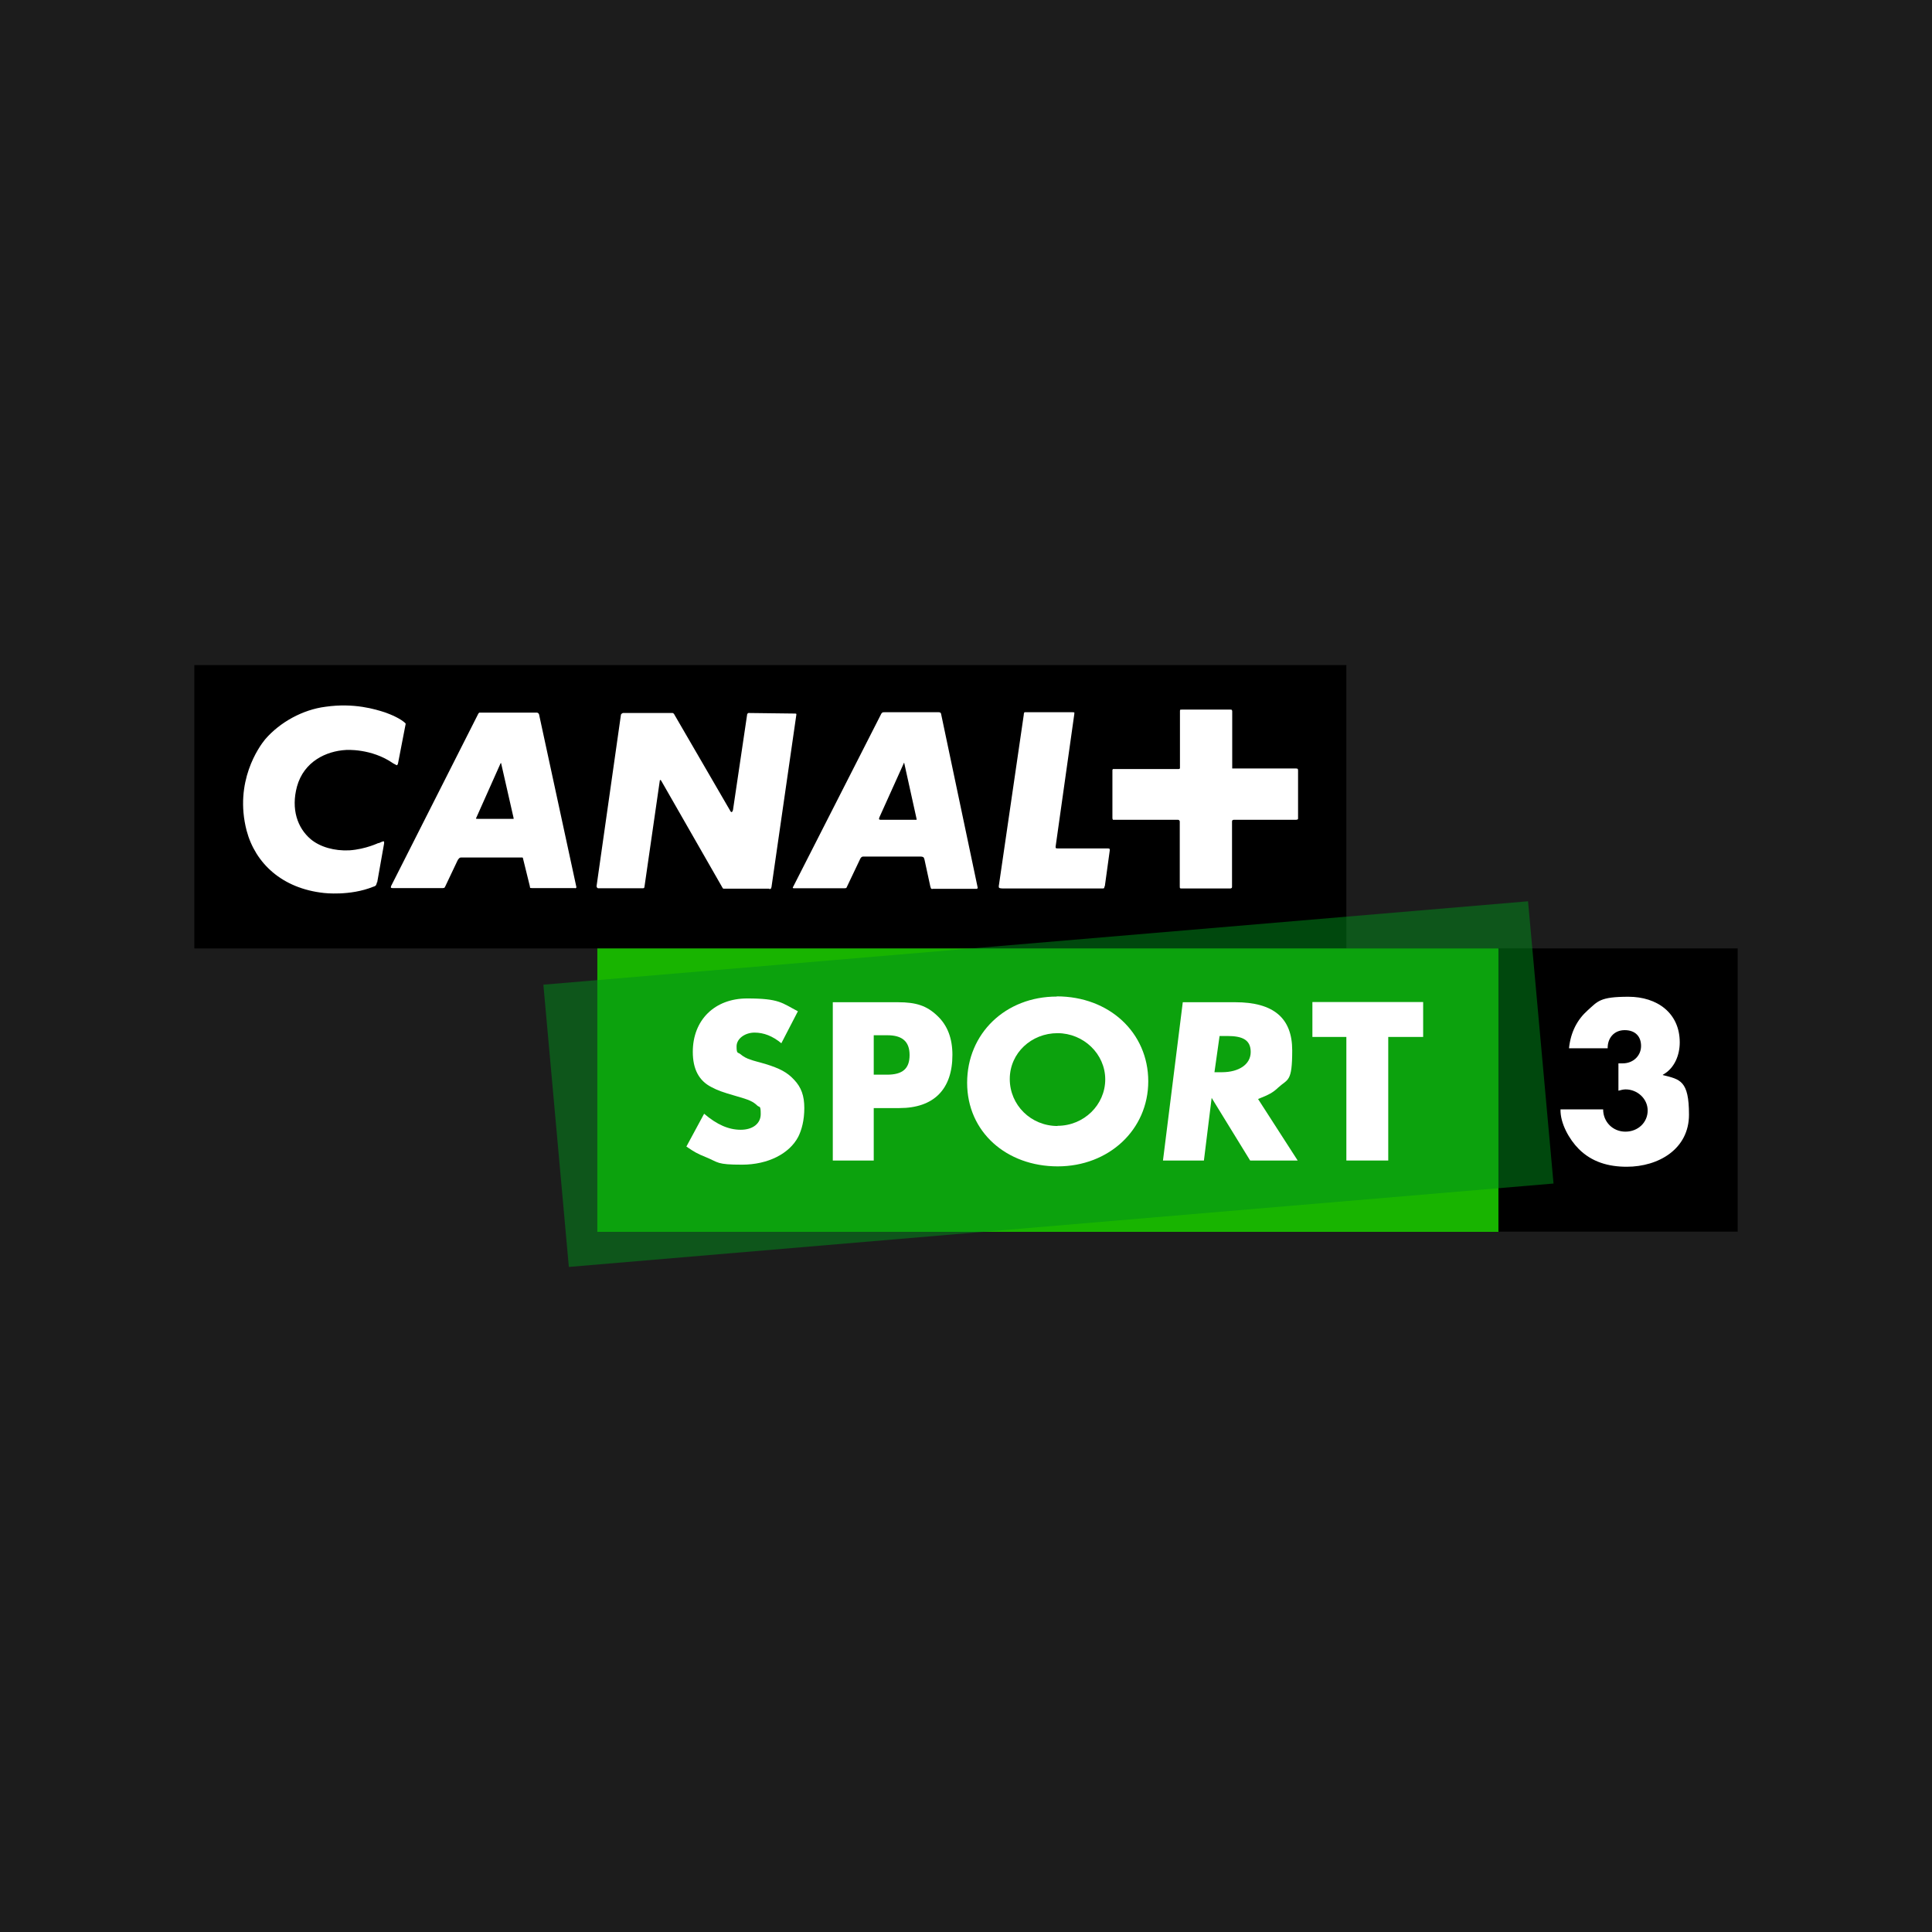
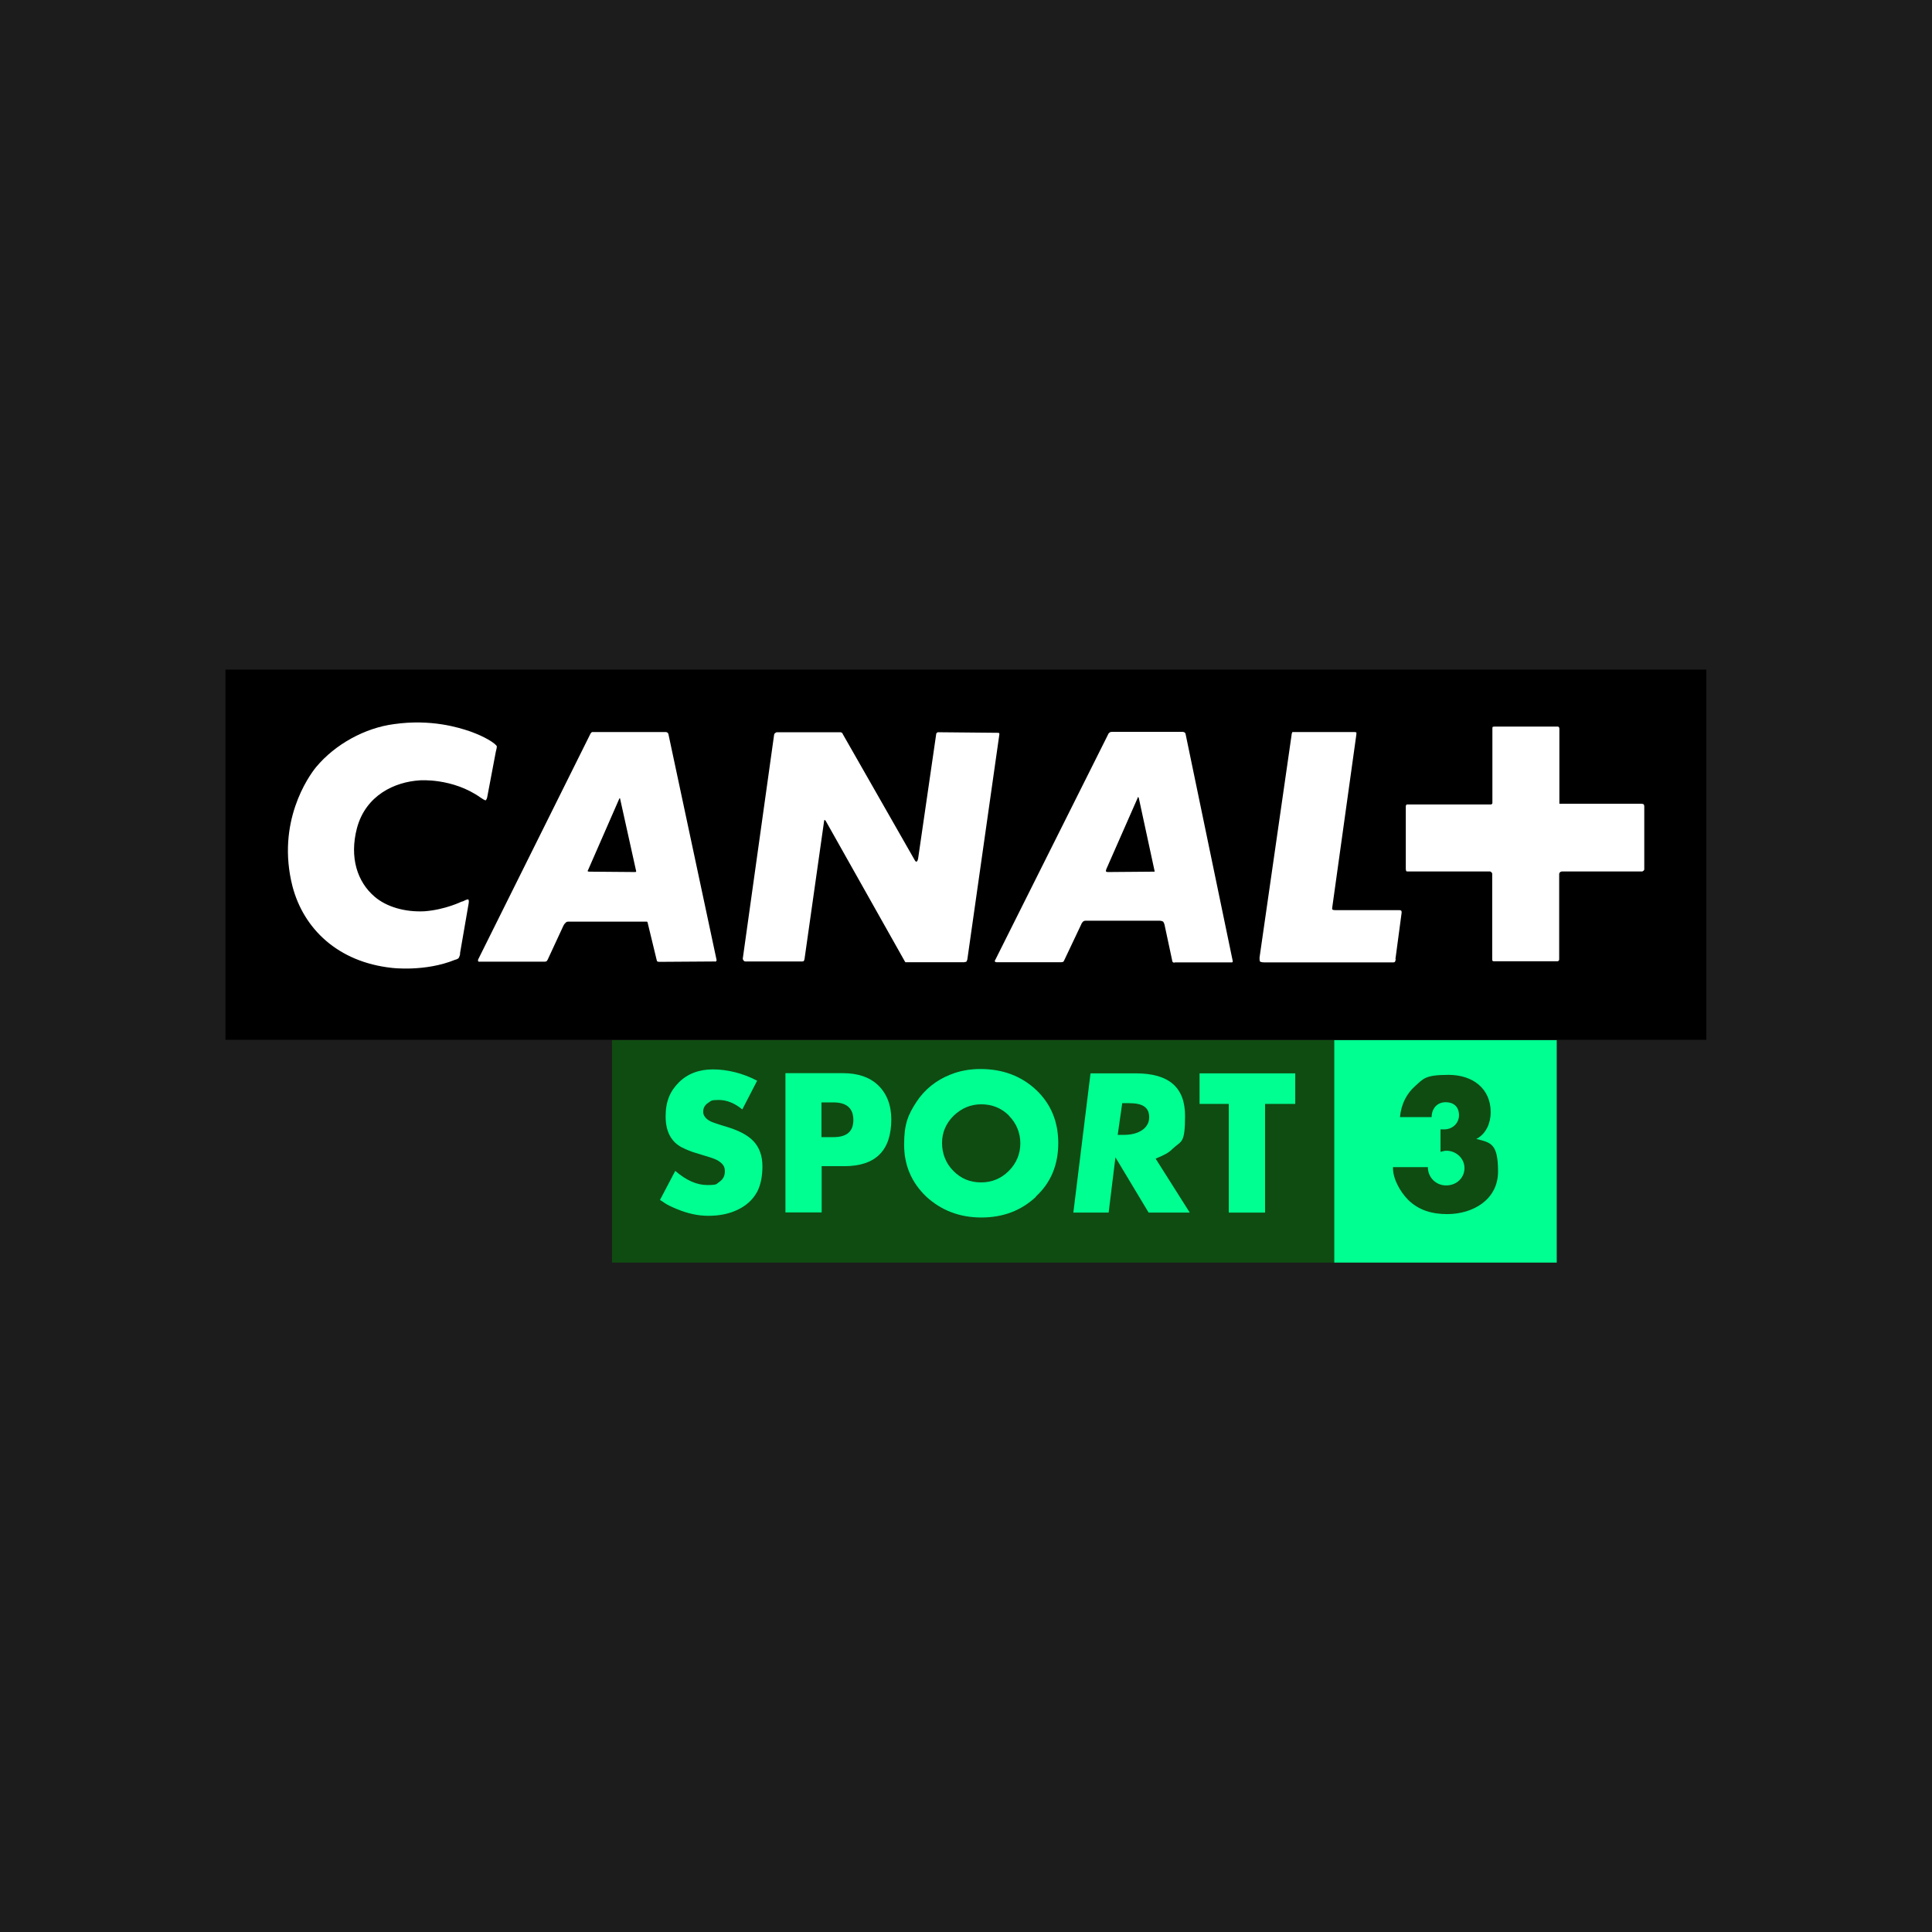
<svg xmlns="http://www.w3.org/2000/svg" version="1.1" viewBox="0 0 1024 1024">
  <defs>
    <style>
      .cls-1 {
        fill: #1c1c1c;
      }

      .cls-2 {
+         fill: #00ff91;
+       }
+ 
+       .cls-3 {
        fill: #fff;
      }

-       .cls-3 {
-         opacity: .5;
-       }
- 
      .cls-4 {
-         fill: #18b400;
-       }
- 
-       .cls-5 {
-         fill: #008f1a;
+         fill: #0f4c11;
      }
    </style>
  </defs>
  <g>
    <g id="Vrstva_1">
-       <rect class="cls-1" width="1024" height="1024" />
+       <g id="Vrstva_1-2" data-name="Vrstva_1">
+         <rect class="cls-1" width="1024" height="1024" />
+       </g>
      <g>
-         <polygon points="921 502.7 921 652.8 794.2 652.8 778.8 640.2 778.8 516.4 794.2 502.7 921 502.7" />
-         <g>
-           <rect id="rect1082" x="103" y="352.5" width="610.6" height="150.2" />
-           <path id="path1084" class="cls-2" d="M199.8,467.5c-.1,1-.6,1.8-.6,1.8,0,0-.5.5-1.4.7-12.3,5-26.1,3.3-26.1,3.3-22.3-2.4-36.4-15.8-41-33.1-6.7-25.9,6.6-44.4,9.8-48.3,7.9-9.2,20.1-15.8,32-17.3,15.3-2.2,26.6,1.4,31.3,2.9,0,0,5.2,1.7,9,4.2,1.9,1.3,2.2,1.8,2.2,1.8,0,0,.1.2-.4,2.3l-3.6,18.6c-.1.8-.6,1.2-.6,1.2,0,0-.3,0-2-1-11.6-8.1-25.1-7.1-25.1-7.1-10.3.6-22.2,6-25.9,19.4-3.2,11.9.2,21.9,7.3,27.9,4.9,4.1,12.5,6.3,20.5,5.9,8.8-.6,15.7-4.1,15.2-3.8,0,0,.4,0,.8-.2,1.8-.9,2.2-.8,2.2-.8,0,0,.4.4.1,1.6l-3.6,20.3h0Z" />
-           <path id="path1086" class="cls-2" d="M265.6,404.4s-.1,0-.3.2l-12.8,28.7c-.3.4-.2.6-.2.6,0,0,.2.1.8.1h18.9c.1.1.2,0,.2,0,0,0,.1-.1,0-.5l-6.6-29c0-.2,0-.2,0-.2M304.8,470.7h-22.9c-.5,0-.9-.1-.9-.1,0,0-.1-.1-.2-1l-3.6-14.6c0-.4-.3-.5-.3-.5h-32.6c-.7,0-1,.5-1,.5,0,0-.5.4-.9,1.3l-6.4,13.5c-.3.5-.4.7-.4.7,0,0-.4.2-.8.2h-26.7c-.7,0-.9-.2-.9-.2,0,0-.1-.4.1-.9l46.2-91.3c.3-.5.6-.6.6-.6h30.4c.5,0,.9.4.9.4,0,0,.1.1.3.5l19.8,91.6c0,.4-.3.5-.3.5,0,0-.1.1-.4.1" />
-           <path id="path1088" class="cls-2" d="M407.7,471h-24.3s-.1-.1-.3-.2l-32.7-57.1c-.3-.3-.4-.3-.4-.3,0,0-.3,0-.3.4l-8.1,56.1c-.1.7-.3.8-.3.8,0,0-.3.1-.7.1h-23.4c-.4,0-.6-.2-.6-.2,0,0-.5-.5-.4-1l12.9-90.7c.1-.5.4-.6.4-.6,0,0,.4-.4.8-.4h26.1c.4,0,.6.3.6.3,0,0,.3.1.4.5l29.5,50.8c.5,1.1.9.9.9.9,0,0,.4,0,.7-1.1l7.5-50.6c0-.4.3-.5.3-.5,0,0,.1-.3.5-.3l24.6.3c.5,0,.6.1.6.1,0,0,.1.1.1.4l-13.2,91.5c-.1.5-.4.9-.4.9,0,0-.1.1-.8.1" />
-           <path id="path1090" class="cls-2" d="M479.2,404.1s0,0-.2.5l-12.9,28.6c-.3.9-.2,1-.2,1,0,0,.4.3.7.3h19c0,0,.2,0,.2,0,0,0,.1-.1,0-.5l-6.5-29.4c0-.4-.3-.4-.3-.4M517.9,471.1h-23.6c-.5.3-.9-.3-.9-.3,0,0,0,0-.3-.9l-3.1-14.3c-.2-.8-.5-1.2-.5-1.2,0,0-.6-.4-1.4-.4h-30.6c-.6,0-1,.4-1,.4,0,0-.5.5-.8,1.3l-6.9,14.5c-.1.4-.4.5-.4.5,0,0-.5.1-.8.1h-26.5c-.6.1-.9-.2-.9-.2,0,0-.1-.2.3-.8l46.7-91.7c.3-.1.5-.5.5-.5,0,0,.3-.1,1-.1h28.9c.7,0,1,.4,1,.4,0,0,.1.1.2.5l19.4,92.1c0,.2-.1.4-.1.4,0,0,0,.1-.4.1" />
-           <path id="path1092" class="cls-2" d="M585.5,469.7c-.2.8-.3,1-.3,1,0,0-.1.2-.8.2h-53c-1.6,0-1.9-.4-1.9-.4,0,0-.3-.5,0-1.7l13.1-89.8c0-1.1.4-1.5.4-1.5h25.5c.7,0,.9.1.9.1,0,0,.1.4,0,.9l-9.9,70.2c-.1.8.3.9.3.9,0,0,.3.1,1.3.1h26.2c.5,0,.8.2.8.2,0,0,.1.1.1.8l-2.6,18.9h0Z" />
-           <path id="path1094" class="cls-2" d="M687.5,434.2s0,.3-.5.3h-32.9c-.5,0-.8.2-.8.2,0,0-.3.1-.3.8v34.6c0,.5-.3.6-.3.6,0,0-.2.2-.6.2h-26.1c-.4,0-.6-.2-.6-.2,0,0-.1-.1-.1-.8v-34.5c0-.4-.4-.7-.4-.7,0,0-.2-.2-.5-.2h-33.7c-.6,0-.8,0-.8,0,0,0-.3-.3-.3-1v-25.3c0-.3.3-.6.3-.6,0,0,.1,0,.4,0h34.5c.3,0,.3-.1.3-.1,0,0,.3-.1.3-.4v-30.3c0-.3.1-.6.1-.6,0,0,.2-.1,1-.1h25.6c.5,0,.7.1.7.1,0,0,.3.3.3.8v30.3h33.4c.9,0,1.1.1,1.1.1,0,0,.4.1.4.9v25.6c0,.3-.4.6-.4.6" />
-         </g>
-         <g>
-           <rect id="rect1068" class="cls-4" x="316.6" y="502.7" width="477.6" height="150.2" />
-           <g id="g1080" class="cls-3">
-             <g id="g1078">
-               <polygon id="rect1076" class="cls-5" points="288 521.9 809.9 477.7 823.4 627.3 301.5 671.5 288 521.9" />
-             </g>
-           </g>
-           <g>
-             <path id="path1096" class="cls-2" d="M687.8,615.1h-25.2l-20.4-33.2-4.1,33.2h-21.7l10.5-83.9h27.8c20.3,0,30.2,8.4,30.2,25.5s-2.3,15-7.5,19.8c-2.7,2.6-5,3.8-10.6,6l21,32.6ZM643.7,568.3h3.9c9.1,0,15.3-4.2,15.3-10.7s-4.4-8.5-12.4-8.5h-4.1l-2.7,19.1h0Z" />
-             <polygon id="polygon1098" class="cls-2" points="754.3 549.6 735.8 549.6 735.8 615.1 713.6 615.1 713.6 549.6 695.6 549.6 695.6 531.1 754.3 531.1 754.3 549.6" />
-             <path id="path1100" class="cls-2" d="M414.2,553c-4.7-3.9-9.4-5.7-14.3-5.7s-9.5,3.1-9.5,7.3.7,3,2,4.1c1.5,1.3,3.5,2.4,5.6,3,1.2.5,3.8,1.1,7.6,2.2,7.8,2.4,11.7,4.5,15.3,8.4,3.8,4,5.4,8.5,5.4,15s-1.4,11.6-3.2,15.2c-4.7,9-16.1,14.8-29.8,14.8s-12.3-1.2-19.2-4c-4.5-1.8-6.2-2.8-10.3-5.6l9.4-17.4c6.8,5.8,13,8.5,19.4,8.5s10.6-3.3,10.6-8.3-.7-3.4-1.8-4.5c-2.3-2.2-4.3-3.1-11.4-5.1-7-2-9.7-3-12.9-4.7-6.7-3.4-9.9-9.6-9.9-18.7,0-16.9,11.6-28.3,28.8-28.3s18.4,2.4,26.9,6.8l-8.8,17h0Z" />
-             <path id="path1102" class="cls-2" d="M463.1,615.1h-21.7v-83.9h34.5c9.8,0,15.3,1.9,20.8,7.1,5.5,5.1,8.1,12.1,8.1,20.8,0,18.3-9.9,28.2-28.1,28.2h-13.6v27.9h0ZM470.2,569.6c8.2,0,11.9-3.2,11.9-10.4s-3.9-10.5-11.8-10.5h-7.2v20.9h7.1,0Z" />
-             <path id="path1104" class="cls-2" d="M560.1,528.2c-27.2,0-47.5,19.6-47.5,45.7s20.9,44.3,48,44.3,48-19.4,48-45.1-20.6-45-48.5-45M560.5,596.8c-14.1,0-25.3-11.1-25.3-24.9s11.5-24.3,25.3-24.3,25.3,11,25.3,24.5-11.3,24.6-25.3,24.6" />
-           </g>
-         </g>
-         <path id="_3" class="cls-2" d="M881.4,569.6c6.2-3.4,8.9-10.5,8.9-17.1,0-15.6-12-24.2-27.2-24.2s-16.2,2.4-21.6,7.2c-5.4,4.8-9,11.4-9.9,20.1h20.5c-.1-5.4,3.4-9.6,9-9.6s8.7,3.3,8.7,8.4-4.1,9.2-9.7,9.2h-2.3v14.5c1.2-.3,2.5-.7,3.8-.7,6.2,0,11.7,4.9,11.7,11.2s-5.1,11.2-11.8,11.2-11.8-5.2-11.8-11.8h-22.6c-.2,7.3,4.6,15.9,9.7,21,6.9,6.9,15.7,9.4,25.4,9.4,16.9,0,33-9.4,33-27.6s-4.8-18.7-13.9-21h0Z" />
+         <path id="path4" d="M119.5,551.1h784.9v-196.2H119.5v196.2Z" />
+         <path id="path5" class="cls-3" d="M870.9,461.6s-.2.3-.6.3h-42.4c-.7,0-1,.4-1,.4,0,0-.5.2-.5,1v45.1c0,.7-.3.8-.3.8,0,0-.2.3-.7.3h-33.6c-.5,0-.8-.3-.8-.3,0,0-.1-.2-.1-1v-45.1c0-.5-.5-.8-.5-.8,0,0-.2-.4-.7-.4h-43.3c-.8,0-1-.1-1-.1,0,0-.3-.4-.3-1.4v-33c0-.4.3-.9.3-.9,0,0,.2-.1.5-.1h44.3c.4,0,.4-.2.4-.2,0,0,.4-.2.4-.5v-39.6c0-.4.1-.8.1-.8,0,0,.3-.2,1.3-.2h32.9c.7,0,.9.2.9.2,0,0,.3.4.3,1v39.7h43c1.1,0,1.5.2,1.5.2,0,0,.5.2.5,1.2v33.4c0,.4-.5.8-.5.8" />
+         <path id="path6" class="cls-3" d="M739.8,508.4c-.2,1-.4,1.3-.4,1.3,0,0-.2.4-1,.4h-68.1c-2,0-2.5-.5-2.5-.5,0,0-.3-.7-.2-2.2l16.9-117.4c.1-1.5.5-2,.5-2h32.7c.8,0,1.2.2,1.2.2,0,0,.1.5,0,1.1l-12.8,91.8c-.2,1,.3,1.1.3,1.1,0,0,.4.2,1.6.2h33.7c.7,0,1,.3,1,.3,0,0,.2.2.2,1l-3.3,24.7ZM652.9,510.1h-30.2c-.7.4-1.2-.3-1.2-.3,0,0-.2-.2-.3-1.1l-4-18.7c-.3-1-.7-1.5-.7-1.5,0,0-.8-.5-1.8-.5h-39.4c-.8,0-1.3.5-1.3.5,0,0-.7.7-1,1.6l-9,19c-.2.5-.5.7-.5.7,0,0-.7.2-1,.2h-34.1c-.8.1-1.1-.4-1.1-.4,0,0-.2-.3.3-1l60-119.9c.3-.2.7-.6.7-.6,0,0,.4-.2,1.3-.2h37.2c.8,0,1.3.5,1.3.5,0,0,.2.2.3.7l25,120.4c0,.3-.2.5-.2.5,0,0,0,.1-.5.1M511.2,510h-31.3s-.2-.2-.3-.4l-42-74.6c-.4-.4-.5-.4-.5-.4,0,0-.3,0-.3.5l-10.4,73.3c-.2.8-.4,1-.4,1,0,0-.4.2-.8.2h-30.1c-.5,0-.8-.3-.8-.3,0,0-.7-.7-.6-1.3l16.6-118.6c.2-.7.5-.8.5-.8,0,0,.5-.5,1-.5h33.6c.5,0,.8.3.8.3,0,0,.4.2.5.7l37.9,66.4c.7,1.4,1.1,1.2,1.1,1.2,0,0,.6,0,.9-1.5l9.6-66.1c0-.5.4-.7.4-.7,0,0,.2-.3.6-.3l31.6.3c.6,0,.8.2.8.2,0,0,.1.2.1.5l-17,119.5c-.2.7-.5,1.1-.5,1.1,0,0-.2.2-1,.2M378.9,509.6l-29.5.2c-.7,0-1.1-.3-1.1-.3,0,0-.2-.2-.4-1.3l-4.6-19c0-.5-.4-.7-.4-.7h-41.9c-.9,0-1.3.7-1.3.7,0,0-.7.5-1.2,1.7l-8.2,17.7c-.4.6-.5.8-.5.8,0,0-.5.3-1,.3h-34.3c-1,.2-1.1-.3-1.1-.3,0,0-.2-.6.2-1.2l59.4-119.4c.4-.6.8-.8.8-.8h39.1c.6,0,1.1.5,1.1.5,0,0,.2.2.3.7l25.5,119.6c0,.6-.3.7-.3.7,0,0-.2.2-.5.2M603.2,422.5s-.2,0-.3.6l-16.5,37.5c-.4,1.1-.2,1.3-.2,1.3,0,0,.5.3.9.3l24.5-.2h.3s.2-.2,0-.6l-8.3-38.4c-.2-.5-.3-.5-.3-.5M328.6,423s-.2,0-.4.4l-16.4,37.5c-.4.6-.3.9-.3.9,0,0,.3.2,1,.2l24.3.2c.2,0,.3-.2.3-.2,0,0,.2-.2,0-.6l-8.4-37.9c0-.4-.2-.4-.2-.4M243.9,505.5c-.2,1.3-.8,2.3-.8,2.3,0,0-.7.7-1.9.9-15.9,6.5-33.5,4.3-33.5,4.3-28.6-3.1-46.8-20.7-52.7-43.3-8.6-33.9,8.4-58.1,12.6-63.2,10.1-12.1,25.9-20.7,41.2-22.7,19.7-2.8,34.3,1.8,40.2,3.8,0,0,6.6,2.2,11.6,5.5,2.5,1.7,2.7,2.4,2.7,2.4,0,0,.2.3-.5,2.9l-4.6,24.3c-.2,1-.8,1.5-.8,1.5,0,0-.4.1-2.6-1.4-14.9-10.6-32.3-9.2-32.3-9.2-13.2.8-28.6,7.8-33.3,25.3-4.1,15.6.2,28.6,9.4,36.4,6.3,5.4,16.1,8.2,26.3,7.7,11.2-.8,20.1-5.3,19.5-5,0,0,.5-.2,1-.3,2.3-1.2,2.8-1,2.8-1,0,0,.5.5.2,2.1l-4.6,26.6Z" />
+         <path id="path7" class="cls-4" d="M324.4,551.3v117.9h383.1v-117.9h-383.1Z" />
+         <path id="path8" class="cls-2" d="M393.4,588c-4-3.3-8.2-5-12.5-5s-3.9.5-5.5,1.5c-1.9,1.2-2.7,2.8-2.7,4.8s1.4,3.8,4,5.1c.8.4,3.9,1.5,9.3,3.1,6,1.9,10.5,4.3,13.4,7.4,3.1,3.3,4.7,7.8,4.7,13.2s-.9,9.8-2.7,13.4c-2.3,4.3-5.9,7.7-11.1,10-4.4,2-9.4,2.9-14.9,2.9s-10.9-1.2-16.7-3.6c-2.9-1.2-5.2-2.3-6.6-3.3-.7-.5-1.4-1-2.3-1.5l8.1-15.4c5.8,5,11.4,7.5,17,7.5s4.7-.6,6.4-1.7c1.9-1.3,2.9-3.1,2.9-5.6s-1-3.8-3.1-5.3c-1-.7-2.4-1.3-4.5-2-.7-.2-2-.6-3.9-1.2l-3.9-1.2c-2.5-.7-4.8-1.7-7.3-2.9-5.8-3-8.7-8.5-8.7-16.5s2.4-13.4,7-18c4.6-4.6,10.7-6.9,18.1-6.9s15.9,2,23.4,6l-7.7,14.9Z" />
+         <path id="path9" class="cls-2" d="M446.8,568.8c7.9,0,14,2.1,18.4,6.2,4.8,4.5,7.2,10.7,7.2,18.3,0,16.5-8.3,24.8-24.9,24.8h-12v24.5h-19.2v-73.8h30.5ZM441.8,602.7c7,0,10.5-3,10.5-9.1s-3.5-9.3-10.5-9.3h-6.4v18.4h6.3Z" />
+         <path id="path10" class="cls-2" d="M549.1,634.3c-7.9,7.4-17.5,11-29,11s-21.3-3.8-29.2-11.1c-7.8-7.5-11.7-16.6-11.7-27.6s2.2-15.9,6.5-22.5c4.3-6.6,10.4-11.5,17.9-14.5,4.9-2,10.3-3,16-3,12,0,21.8,3.8,29.6,11.1,7.8,7.4,11.7,16.8,11.7,28.2s-3.9,21-11.9,28.3M534.8,591.3c-4-4-9-6-14.7-6s-10.5,2.1-14.7,6.1c-4,4-6.1,8.8-6.1,14.4s2,10.8,6,14.8c4,4.1,8.9,6.1,14.7,6.1s10.7-2.1,14.7-6.1c4-4,6.1-9,6.1-14.6s-2.1-10.7-6.1-14.7" />
+         <path id="path11" class="cls-2" d="M608.8,642.7l-17.6-29.3-3.6,29.3h-18.7l9.1-73.8h24c17.5,0,26.1,7.4,26.1,22.5s-2,13.1-6.5,17.4c-2.3,2.3-4.3,3.3-9.1,5.3l18.1,28.6h-21.7ZM595.8,601.5c7.9,0,13.3-3.7,13.3-9.3s-3.9-7.5-10.7-7.5h-3.6l-2.4,16.8h3.3Z" />
+         <path id="path12" class="cls-2" d="M670.5,585.1v57.6h-19.2v-57.6h-15.5v-16.2h50.7v16.2h-16Z" />
+         <rect class="cls-2" x="707.2" y="551.3" width="117.9" height="117.9" />
+         <path id="_3" class="cls-4" d="M782.8,603.5c5.1-2.8,7.3-8.6,7.3-14,0-12.8-9.8-19.8-22.3-19.8s-13.3,2-17.7,5.9c-4.4,3.9-7.4,9.3-8.1,16.5h16.8c0-4.4,2.8-7.9,7.4-7.9s7.1,2.7,7.1,6.9-3.4,7.5-7.9,7.5h-1.9v11.9c1-.2,2-.6,3.1-.6,5.1,0,9.6,4,9.6,9.2s-4.2,9.2-9.7,9.2-9.7-4.3-9.7-9.7h-18.5c-.2,6,3.8,13,7.9,17.2,5.7,5.7,12.9,7.7,20.8,7.7,13.8,0,27-7.7,27-22.6s-3.9-15.3-11.4-17.2h0v-.2Z" />
      </g>
    </g>
  </g>
</svg>
